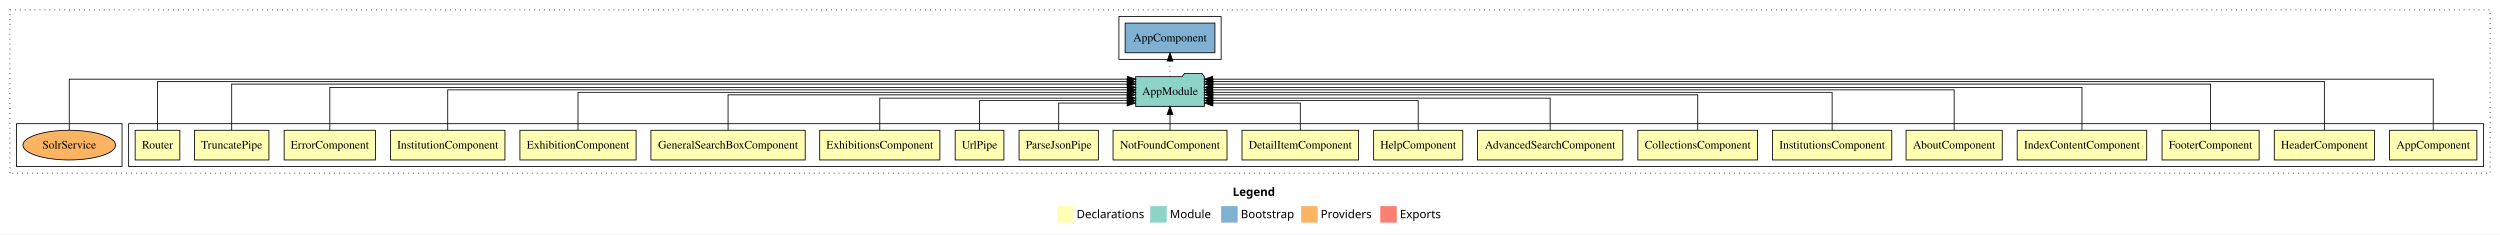
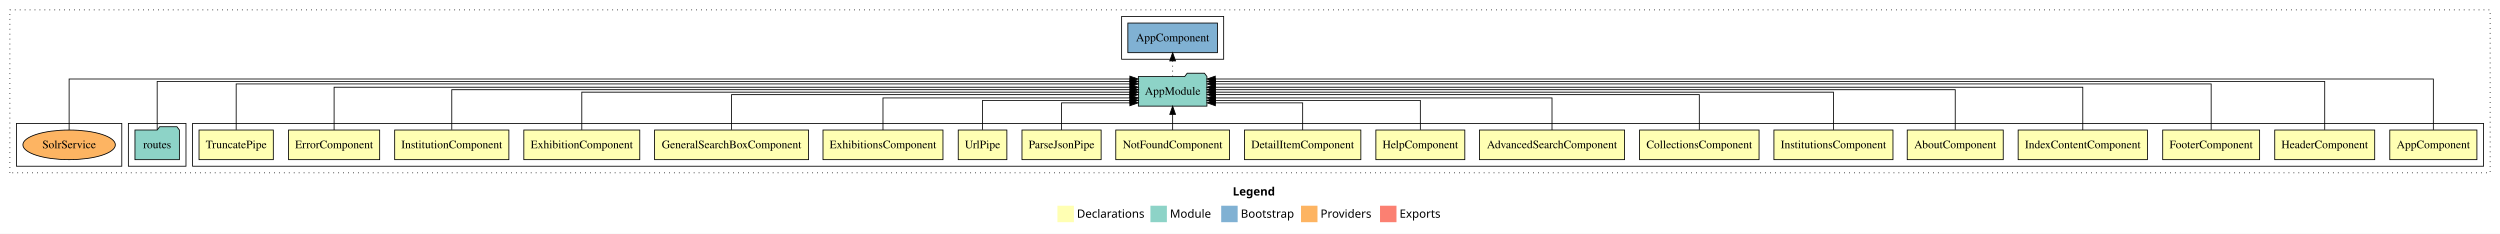
- <svg xmlns="http://www.w3.org/2000/svg" width="3032pt" height="284pt" viewBox="0.00 0.00 3032.00 284.00">
+ <svg xmlns="http://www.w3.org/2000/svg" width="3038pt" height="284pt" viewBox="0.00 0.00 3038.00 284.00">
  <g id="graph0" class="graph" transform="scale(1 1) rotate(0) translate(4 280)">
-     <polygon fill="#ffffff" stroke="transparent" points="-4,4 -4,-280 3028,-280 3028,4 -4,4" />
-     <text text-anchor="start" x="1491.009" y="-42.4" font-family="sans-serif" font-weight="bold" font-size="14.00" fill="#000000">Legend</text>
-     <polygon fill="#ffffb3" stroke="transparent" points="1278,-10 1278,-30 1298,-30 1298,-10 1278,-10" />
-     <text text-anchor="start" x="1301.629" y="-15.4" font-family="sans-serif" font-size="14.00" fill="#000000">  Declarations</text>
-     <polygon fill="#8dd3c7" stroke="transparent" points="1391,-10 1391,-30 1411,-30 1411,-10 1391,-10" />
-     <text text-anchor="start" x="1414.725" y="-15.4" font-family="sans-serif" font-size="14.00" fill="#000000">  Module</text>
-     <polygon fill="#80b1d3" stroke="transparent" points="1477,-10 1477,-30 1497,-30 1497,-10 1477,-10" />
-     <text text-anchor="start" x="1500.781" y="-15.4" font-family="sans-serif" font-size="14.00" fill="#000000">  Bootstrap</text>
-     <polygon fill="#fdb462" stroke="transparent" points="1574,-10 1574,-30 1594,-30 1594,-10 1574,-10" />
-     <text text-anchor="start" x="1597.673" y="-15.4" font-family="sans-serif" font-size="14.00" fill="#000000">  Providers</text>
-     <polygon fill="#fb8072" stroke="transparent" points="1670,-10 1670,-30 1690,-30 1690,-10 1670,-10" />
-     <text text-anchor="start" x="1693.726" y="-15.4" font-family="sans-serif" font-size="14.00" fill="#000000">  Exports</text>
+     <polygon fill="#ffffff" stroke="transparent" points="-4,4 -4,-280 3034,-280 3034,4 -4,4" />
+     <text text-anchor="start" x="1494.009" y="-42.4" font-family="sans-serif" font-weight="bold" font-size="14.00" fill="#000000">Legend</text>
+     <polygon fill="#ffffb3" stroke="transparent" points="1281,-10 1281,-30 1301,-30 1301,-10 1281,-10" />
+     <text text-anchor="start" x="1304.629" y="-15.4" font-family="sans-serif" font-size="14.00" fill="#000000">  Declarations</text>
+     <polygon fill="#8dd3c7" stroke="transparent" points="1394,-10 1394,-30 1414,-30 1414,-10 1394,-10" />
+     <text text-anchor="start" x="1417.725" y="-15.4" font-family="sans-serif" font-size="14.00" fill="#000000">  Module</text>
+     <polygon fill="#80b1d3" stroke="transparent" points="1480,-10 1480,-30 1500,-30 1500,-10 1480,-10" />
+     <text text-anchor="start" x="1503.781" y="-15.4" font-family="sans-serif" font-size="14.00" fill="#000000">  Bootstrap</text>
+     <polygon fill="#fdb462" stroke="transparent" points="1577,-10 1577,-30 1597,-30 1597,-10 1577,-10" />
+     <text text-anchor="start" x="1600.673" y="-15.4" font-family="sans-serif" font-size="14.00" fill="#000000">  Providers</text>
+     <polygon fill="#fb8072" stroke="transparent" points="1673,-10 1673,-30 1693,-30 1693,-10 1673,-10" />
+     <text text-anchor="start" x="1696.726" y="-15.4" font-family="sans-serif" font-size="14.00" fill="#000000">  Exports</text>
    <g id="clust1" class="cluster">
-       <polygon fill="none" stroke="#000000" stroke-dasharray="1,5" points="8,-70 8,-268 3016,-268 3016,-70 8,-70" />
+       <polygon fill="none" stroke="#000000" stroke-dasharray="1,5" points="8,-70 8,-268 3022,-268 3022,-70 8,-70" />
    </g>
    <g id="clust2" class="cluster">
-       <polygon fill="none" stroke="#000000" points="152,-78 152,-130 3008,-130 3008,-78 152,-78" />
+       <polygon fill="none" stroke="#000000" points="230,-78 230,-130 3014,-130 3014,-78 230,-78" />
+     </g>
+     <g id="clust22" class="cluster">
+       <polygon fill="none" stroke="#000000" points="152,-78 152,-130 222,-130 222,-78 152,-78" />
+     </g>
+     <g id="clust24" class="cluster">
+       <polygon fill="none" stroke="#000000" points="1359,-208 1359,-260 1483,-260 1483,-208 1359,-208" />
    </g>
    <g id="clust25" class="cluster">
-       <polygon fill="none" stroke="#000000" points="1353,-208 1353,-260 1477,-260 1477,-208 1353,-208" />
-     </g>
-     <g id="clust26" class="cluster">
      <polygon fill="none" stroke="#000000" points="16,-78 16,-130 144,-130 144,-78 16,-78" />
    </g>
    <g id="node1" class="node">
-       <polygon fill="#ffffb3" stroke="#000000" points="2999.94,-122 2894.06,-122 2894.06,-86 2999.94,-86 2999.94,-122" />
-       <text text-anchor="middle" x="2947" y="-99.8" font-family="Times,serif" font-size="14.00" fill="#000000">AppComponent</text>
+       <polygon fill="#ffffb3" stroke="#000000" points="3005.94,-122 2900.06,-122 2900.06,-86 3005.94,-86 3005.94,-122" />
+       <text text-anchor="middle" x="2953" y="-99.8" font-family="Times,serif" font-size="14.00" fill="#000000">AppComponent</text>
+     </g>
+     <g id="node20" class="node">
+       <polygon fill="#8dd3c7" stroke="#000000" points="1462.657,-187 1459.657,-191 1438.657,-191 1435.657,-187 1379.343,-187 1379.343,-151 1462.657,-151 1462.657,-187" />
+       <text text-anchor="middle" x="1421" y="-164.8" font-family="Times,serif" font-size="14.00" fill="#000000">AppModule</text>
+     </g>
+     <g id="edge1" class="edge">
+       <path fill="none" stroke="#000000" d="M2953,-122.153C2953,-145.757 2953,-184 2953,-184 2953,-184 1472.772,-184 1472.772,-184" />
+       <polygon fill="#000000" stroke="#000000" points="1472.772,-180.5 1462.772,-184 1472.772,-187.5 1472.772,-180.5" />
+     </g>
+     <g id="node2" class="node">
+       <polygon fill="#ffffb3" stroke="#000000" points="2881.744,-122 2760.256,-122 2760.256,-86 2881.744,-86 2881.744,-122" />
+       <text text-anchor="middle" x="2821" y="-99.8" font-family="Times,serif" font-size="14.00" fill="#000000">HeaderComponent</text>
+     </g>
+     <g id="edge2" class="edge">
+       <path fill="none" stroke="#000000" d="M2821,-122.248C2821,-145.018 2821,-181 2821,-181 2821,-181 1472.899,-181 1472.899,-181" />
+       <polygon fill="#000000" stroke="#000000" points="1472.899,-177.5 1462.899,-181 1472.899,-184.5 1472.899,-177.5" />
+     </g>
+     <g id="node3" class="node">
+       <polygon fill="#ffffb3" stroke="#000000" points="2741.881,-122 2624.119,-122 2624.119,-86 2741.881,-86 2741.881,-122" />
+       <text text-anchor="middle" x="2683" y="-99.8" font-family="Times,serif" font-size="14.00" fill="#000000">FooterComponent</text>
+     </g>
+     <g id="edge3" class="edge">
+       <path fill="none" stroke="#000000" d="M2683,-122.292C2683,-144.206 2683,-178 2683,-178 2683,-178 1472.989,-178 1472.989,-178" />
+       <polygon fill="#000000" stroke="#000000" points="1472.989,-174.5 1462.989,-178 1472.989,-181.5 1472.989,-174.5" />
+     </g>
+     <g id="node4" class="node">
+       <polygon fill="#ffffb3" stroke="#000000" points="2605.541,-122 2448.459,-122 2448.459,-86 2605.541,-86 2605.541,-122" />
+       <text text-anchor="middle" x="2527" y="-99.8" font-family="Times,serif" font-size="14.00" fill="#000000">IndexContentComponent</text>
+     </g>
+     <g id="edge4" class="edge">
+       <path fill="none" stroke="#000000" d="M2527,-122.027C2527,-142.767 2527,-174 2527,-174 2527,-174 1472.671,-174 1472.671,-174" />
+       <polygon fill="#000000" stroke="#000000" points="1472.671,-170.5 1462.671,-174 1472.671,-177.5 1472.671,-170.5" />
+     </g>
+     <g id="node5" class="node">
+       <polygon fill="#ffffb3" stroke="#000000" points="2430.33,-122 2313.67,-122 2313.67,-86 2430.33,-86 2430.33,-122" />
+       <text text-anchor="middle" x="2372" y="-99.8" font-family="Times,serif" font-size="14.00" fill="#000000">AboutComponent</text>
+     </g>
+     <g id="edge5" class="edge">
+       <path fill="none" stroke="#000000" d="M2372,-122.308C2372,-142.145 2372,-171 2372,-171 2372,-171 1472.782,-171 1472.782,-171" />
+       <polygon fill="#000000" stroke="#000000" points="1472.782,-167.5 1462.782,-171 1472.782,-174.5 1472.782,-167.5" />
+     </g>
+     <g id="node6" class="node">
+       <polygon fill="#ffffb3" stroke="#000000" points="2296.336,-122 2151.664,-122 2151.664,-86 2296.336,-86 2296.336,-122" />
+       <text text-anchor="middle" x="2224" y="-99.8" font-family="Times,serif" font-size="14.00" fill="#000000">InstitutionsComponent</text>
+     </g>
+     <g id="edge6" class="edge">
+       <path fill="none" stroke="#000000" d="M2224,-122.169C2224,-141.09 2224,-168 2224,-168 2224,-168 1472.762,-168 1472.762,-168" />
+       <polygon fill="#000000" stroke="#000000" points="1472.762,-164.5 1462.762,-168 1472.762,-171.5 1472.762,-164.5" />
+     </g>
+     <g id="node7" class="node">
+       <polygon fill="#ffffb3" stroke="#000000" points="2133.605,-122 1988.395,-122 1988.395,-86 2133.605,-86 2133.605,-122" />
+       <text text-anchor="middle" x="2061" y="-99.8" font-family="Times,serif" font-size="14.00" fill="#000000">CollectionsComponent</text>
+     </g>
+     <g id="edge7" class="edge">
+       <path fill="none" stroke="#000000" d="M2061,-122.302C2061,-140.27 2061,-165 2061,-165 2061,-165 1472.992,-165 1472.992,-165" />
+       <polygon fill="#000000" stroke="#000000" points="1472.992,-161.5 1462.992,-165 1472.992,-168.5 1472.992,-161.5" />
+     </g>
+     <g id="node8" class="node">
+       <polygon fill="#ffffb3" stroke="#000000" points="1970.17,-122 1793.83,-122 1793.83,-86 1970.17,-86 1970.17,-122" />
+       <text text-anchor="middle" x="1882" y="-99.8" font-family="Times,serif" font-size="14.00" fill="#000000">AdvancedSearchComponent</text>
+     </g>
+     <g id="edge8" class="edge">
+       <path fill="none" stroke="#000000" d="M1882,-122.035C1882,-138.734 1882,-161 1882,-161 1882,-161 1472.724,-161 1472.724,-161" />
+       <polygon fill="#000000" stroke="#000000" points="1472.724,-157.5 1462.724,-161 1472.724,-164.5 1472.724,-157.5" />
+     </g>
+     <g id="node9" class="node">
+       <polygon fill="#ffffb3" stroke="#000000" points="1776.045,-122 1667.955,-122 1667.955,-86 1776.045,-86 1776.045,-122" />
+       <text text-anchor="middle" x="1722" y="-99.8" font-family="Times,serif" font-size="14.00" fill="#000000">HelpComponent</text>
+     </g>
+     <g id="edge9" class="edge">
+       <path fill="none" stroke="#000000" d="M1722,-122.282C1722,-137.948 1722,-158 1722,-158 1722,-158 1472.853,-158 1472.853,-158" />
+       <polygon fill="#000000" stroke="#000000" points="1472.853,-154.5 1462.853,-158 1472.853,-161.5 1472.853,-154.5" />
+     </g>
+     <g id="node10" class="node">
+       <polygon fill="#ffffb3" stroke="#000000" points="1649.697,-122 1508.303,-122 1508.303,-86 1649.697,-86 1649.697,-122" />
+       <text text-anchor="middle" x="1579" y="-99.8" font-family="Times,serif" font-size="14.00" fill="#000000">DetailItemComponent</text>
+     </g>
+     <g id="edge10" class="edge">
+       <path fill="none" stroke="#000000" d="M1579,-122.124C1579,-136.783 1579,-155 1579,-155 1579,-155 1472.926,-155 1472.926,-155" />
+       <polygon fill="#000000" stroke="#000000" points="1472.926,-151.5 1462.926,-155 1472.926,-158.5 1472.926,-151.5" />
+     </g>
+     <g id="node11" class="node">
+       <polygon fill="#ffffb3" stroke="#000000" points="1490.112,-122 1351.888,-122 1351.888,-86 1490.112,-86 1490.112,-122" />
+       <text text-anchor="middle" x="1421" y="-99.8" font-family="Times,serif" font-size="14.00" fill="#000000">NotFoundComponent</text>
+     </g>
+     <g id="edge11" class="edge">
+       <path fill="none" stroke="#000000" d="M1421,-122.106C1421,-122.106 1421,-140.991 1421,-140.991" />
+       <polygon fill="#000000" stroke="#000000" points="1417.5,-140.991 1421,-150.991 1424.5,-140.991 1417.5,-140.991" />
+     </g>
+     <g id="node12" class="node">
+       <polygon fill="#ffffb3" stroke="#000000" points="1334.094,-122 1237.906,-122 1237.906,-86 1334.094,-86 1334.094,-122" />
+       <text text-anchor="middle" x="1286" y="-99.8" font-family="Times,serif" font-size="14.00" fill="#000000">ParseJsonPipe</text>
+     </g>
+     <g id="edge12" class="edge">
+       <path fill="none" stroke="#000000" d="M1286,-122.124C1286,-136.783 1286,-155 1286,-155 1286,-155 1369.025,-155 1369.025,-155" />
+       <polygon fill="#000000" stroke="#000000" points="1369.025,-158.5 1379.025,-155 1369.025,-151.5 1369.025,-158.5" />
+     </g>
+     <g id="node13" class="node">
+       <polygon fill="#ffffb3" stroke="#000000" points="1219.547,-122 1160.453,-122 1160.453,-86 1219.547,-86 1219.547,-122" />
+       <text text-anchor="middle" x="1190" y="-99.8" font-family="Times,serif" font-size="14.00" fill="#000000">UrlPipe</text>
+     </g>
+     <g id="edge13" class="edge">
+       <path fill="none" stroke="#000000" d="M1190,-122.282C1190,-137.948 1190,-158 1190,-158 1190,-158 1369.168,-158 1369.168,-158" />
+       <polygon fill="#000000" stroke="#000000" points="1369.168,-161.5 1379.168,-158 1369.168,-154.5 1369.168,-161.5" />
+     </g>
+     <g id="node14" class="node">
+       <polygon fill="#ffffb3" stroke="#000000" points="1141.892,-122 996.108,-122 996.108,-86 1141.892,-86 1141.892,-122" />
+       <text text-anchor="middle" x="1069" y="-99.8" font-family="Times,serif" font-size="14.00" fill="#000000">ExhibitionsComponent</text>
+     </g>
+     <g id="edge14" class="edge">
+       <path fill="none" stroke="#000000" d="M1069,-122.035C1069,-138.734 1069,-161 1069,-161 1069,-161 1369.239,-161 1369.239,-161" />
+       <polygon fill="#000000" stroke="#000000" points="1369.239,-164.5 1379.239,-161 1369.239,-157.5 1369.239,-164.5" />
+     </g>
+     <g id="node15" class="node">
+       <polygon fill="#ffffb3" stroke="#000000" points="978.558,-122 791.442,-122 791.442,-86 978.558,-86 978.558,-122" />
+       <text text-anchor="middle" x="885" y="-99.8" font-family="Times,serif" font-size="14.00" fill="#000000">GeneralSearchBoxComponent</text>
+     </g>
+     <g id="edge15" class="edge">
+       <path fill="none" stroke="#000000" d="M885,-122.302C885,-140.27 885,-165 885,-165 885,-165 1368.941,-165 1368.941,-165" />
+       <polygon fill="#000000" stroke="#000000" points="1368.941,-168.5 1378.941,-165 1368.941,-161.5 1368.941,-168.5" />
+     </g>
+     <g id="node16" class="node">
+       <polygon fill="#ffffb3" stroke="#000000" points="773.448,-122 632.552,-122 632.552,-86 773.448,-86 773.448,-122" />
+       <text text-anchor="middle" x="703" y="-99.8" font-family="Times,serif" font-size="14.00" fill="#000000">ExhibitionComponent</text>
+     </g>
+     <g id="edge16" class="edge">
+       <path fill="none" stroke="#000000" d="M703,-122.169C703,-141.09 703,-168 703,-168 703,-168 1369.294,-168 1369.294,-168" />
+       <polygon fill="#000000" stroke="#000000" points="1369.294,-171.5 1379.294,-168 1369.294,-164.5 1369.294,-171.5" />
+     </g>
+     <g id="node17" class="node">
+       <polygon fill="#ffffb3" stroke="#000000" points="614.391,-122 475.609,-122 475.609,-86 614.391,-86 614.391,-122" />
+       <text text-anchor="middle" x="545" y="-99.8" font-family="Times,serif" font-size="14.00" fill="#000000">InstitutionComponent</text>
+     </g>
+     <g id="edge17" class="edge">
+       <path fill="none" stroke="#000000" d="M545,-122.308C545,-142.145 545,-171 545,-171 545,-171 1369.338,-171 1369.338,-171" />
+       <polygon fill="#000000" stroke="#000000" points="1369.338,-174.5 1379.338,-171 1369.338,-167.5 1369.338,-174.5" />
+     </g>
+     <g id="node18" class="node">
+       <polygon fill="#ffffb3" stroke="#000000" points="457.367,-122 346.633,-122 346.633,-86 457.367,-86 457.367,-122" />
+       <text text-anchor="middle" x="402" y="-99.8" font-family="Times,serif" font-size="14.00" fill="#000000">ErrorComponent</text>
+     </g>
+     <g id="edge18" class="edge">
+       <path fill="none" stroke="#000000" d="M402,-122.027C402,-142.767 402,-174 402,-174 402,-174 1369.154,-174 1369.154,-174" />
+       <polygon fill="#000000" stroke="#000000" points="1369.154,-177.5 1379.154,-174 1369.154,-170.5 1369.154,-177.5" />
+     </g>
+     <g id="node19" class="node">
+       <polygon fill="#ffffb3" stroke="#000000" points="328.136,-122 237.864,-122 237.864,-86 328.136,-86 328.136,-122" />
+       <text text-anchor="middle" x="283" y="-99.8" font-family="Times,serif" font-size="14.00" fill="#000000">TruncatePipe</text>
+     </g>
+     <g id="edge19" class="edge">
+       <path fill="none" stroke="#000000" d="M283,-122.292C283,-144.206 283,-178 283,-178 283,-178 1369.148,-178 1369.148,-178" />
+       <polygon fill="#000000" stroke="#000000" points="1369.148,-181.5 1379.148,-178 1369.148,-174.5 1369.148,-181.5" />
+     </g>
+     <g id="node22" class="node">
+       <polygon fill="#80b1d3" stroke="#000000" points="1475.439,-252 1366.561,-252 1366.561,-216 1475.439,-216 1475.439,-252" />
+       <text text-anchor="middle" x="1421" y="-229.8" font-family="Times,serif" font-size="14.00" fill="#000000">AppComponent </text>
+     </g>
+     <g id="edge21" class="edge">
+       <path fill="none" stroke="#000000" stroke-dasharray="1,5" d="M1421,-187.106C1421,-187.106 1421,-205.991 1421,-205.991" />
+       <polygon fill="#000000" stroke="#000000" points="1417.5,-205.991 1421,-215.991 1424.5,-205.991 1417.5,-205.991" />
    </g>
    <g id="node21" class="node">
-       <polygon fill="#8dd3c7" stroke="#000000" points="1456.657,-187 1453.657,-191 1432.657,-191 1429.657,-187 1373.343,-187 1373.343,-151 1456.657,-151 1456.657,-187" />
-       <text text-anchor="middle" x="1415" y="-164.8" font-family="Times,serif" font-size="14.00" fill="#000000">AppModule</text>
-     </g>
-     <g id="edge1" class="edge">
-       <path fill="none" stroke="#000000" d="M2947,-122.153C2947,-145.757 2947,-184 2947,-184 2947,-184 1466.772,-184 1466.772,-184" />
-       <polygon fill="#000000" stroke="#000000" points="1466.772,-180.5 1456.772,-184 1466.772,-187.5 1466.772,-180.5" />
-     </g>
-     <g id="node2" class="node">
-       <polygon fill="#ffffb3" stroke="#000000" points="2875.744,-122 2754.256,-122 2754.256,-86 2875.744,-86 2875.744,-122" />
-       <text text-anchor="middle" x="2815" y="-99.8" font-family="Times,serif" font-size="14.00" fill="#000000">HeaderComponent</text>
-     </g>
-     <g id="edge2" class="edge">
-       <path fill="none" stroke="#000000" d="M2815,-122.248C2815,-145.018 2815,-181 2815,-181 2815,-181 1466.899,-181 1466.899,-181" />
-       <polygon fill="#000000" stroke="#000000" points="1466.899,-177.5 1456.899,-181 1466.899,-184.5 1466.899,-177.5" />
-     </g>
-     <g id="node3" class="node">
-       <polygon fill="#ffffb3" stroke="#000000" points="2735.881,-122 2618.119,-122 2618.119,-86 2735.881,-86 2735.881,-122" />
-       <text text-anchor="middle" x="2677" y="-99.8" font-family="Times,serif" font-size="14.00" fill="#000000">FooterComponent</text>
-     </g>
-     <g id="edge3" class="edge">
-       <path fill="none" stroke="#000000" d="M2677,-122.292C2677,-144.206 2677,-178 2677,-178 2677,-178 1466.989,-178 1466.989,-178" />
-       <polygon fill="#000000" stroke="#000000" points="1466.989,-174.5 1456.989,-178 1466.989,-181.5 1466.989,-174.5" />
-     </g>
-     <g id="node4" class="node">
-       <polygon fill="#ffffb3" stroke="#000000" points="2599.541,-122 2442.459,-122 2442.459,-86 2599.541,-86 2599.541,-122" />
-       <text text-anchor="middle" x="2521" y="-99.8" font-family="Times,serif" font-size="14.00" fill="#000000">IndexContentComponent</text>
-     </g>
-     <g id="edge4" class="edge">
-       <path fill="none" stroke="#000000" d="M2521,-122.027C2521,-142.767 2521,-174 2521,-174 2521,-174 1466.671,-174 1466.671,-174" />
-       <polygon fill="#000000" stroke="#000000" points="1466.671,-170.5 1456.671,-174 1466.671,-177.5 1466.671,-170.5" />
-     </g>
-     <g id="node5" class="node">
-       <polygon fill="#ffffb3" stroke="#000000" points="2424.33,-122 2307.67,-122 2307.67,-86 2424.33,-86 2424.33,-122" />
-       <text text-anchor="middle" x="2366" y="-99.8" font-family="Times,serif" font-size="14.00" fill="#000000">AboutComponent</text>
-     </g>
-     <g id="edge5" class="edge">
-       <path fill="none" stroke="#000000" d="M2366,-122.308C2366,-142.145 2366,-171 2366,-171 2366,-171 1466.782,-171 1466.782,-171" />
-       <polygon fill="#000000" stroke="#000000" points="1466.782,-167.5 1456.782,-171 1466.782,-174.5 1466.782,-167.5" />
-     </g>
-     <g id="node6" class="node">
-       <polygon fill="#ffffb3" stroke="#000000" points="2290.336,-122 2145.664,-122 2145.664,-86 2290.336,-86 2290.336,-122" />
-       <text text-anchor="middle" x="2218" y="-99.8" font-family="Times,serif" font-size="14.00" fill="#000000">InstitutionsComponent</text>
-     </g>
-     <g id="edge6" class="edge">
-       <path fill="none" stroke="#000000" d="M2218,-122.169C2218,-141.09 2218,-168 2218,-168 2218,-168 1466.762,-168 1466.762,-168" />
-       <polygon fill="#000000" stroke="#000000" points="1466.762,-164.5 1456.762,-168 1466.762,-171.5 1466.762,-164.5" />
-     </g>
-     <g id="node7" class="node">
-       <polygon fill="#ffffb3" stroke="#000000" points="2127.605,-122 1982.395,-122 1982.395,-86 2127.605,-86 2127.605,-122" />
-       <text text-anchor="middle" x="2055" y="-99.8" font-family="Times,serif" font-size="14.00" fill="#000000">CollectionsComponent</text>
-     </g>
-     <g id="edge7" class="edge">
-       <path fill="none" stroke="#000000" d="M2055,-122.302C2055,-140.27 2055,-165 2055,-165 2055,-165 1466.992,-165 1466.992,-165" />
-       <polygon fill="#000000" stroke="#000000" points="1466.992,-161.5 1456.992,-165 1466.992,-168.5 1466.992,-161.5" />
-     </g>
-     <g id="node8" class="node">
-       <polygon fill="#ffffb3" stroke="#000000" points="1964.17,-122 1787.83,-122 1787.83,-86 1964.17,-86 1964.17,-122" />
-       <text text-anchor="middle" x="1876" y="-99.8" font-family="Times,serif" font-size="14.00" fill="#000000">AdvancedSearchComponent</text>
-     </g>
-     <g id="edge8" class="edge">
-       <path fill="none" stroke="#000000" d="M1876,-122.035C1876,-138.734 1876,-161 1876,-161 1876,-161 1466.724,-161 1466.724,-161" />
-       <polygon fill="#000000" stroke="#000000" points="1466.724,-157.5 1456.724,-161 1466.724,-164.5 1466.724,-157.5" />
-     </g>
-     <g id="node9" class="node">
-       <polygon fill="#ffffb3" stroke="#000000" points="1770.045,-122 1661.955,-122 1661.955,-86 1770.045,-86 1770.045,-122" />
-       <text text-anchor="middle" x="1716" y="-99.8" font-family="Times,serif" font-size="14.00" fill="#000000">HelpComponent</text>
-     </g>
-     <g id="edge9" class="edge">
-       <path fill="none" stroke="#000000" d="M1716,-122.282C1716,-137.948 1716,-158 1716,-158 1716,-158 1466.853,-158 1466.853,-158" />
-       <polygon fill="#000000" stroke="#000000" points="1466.853,-154.5 1456.853,-158 1466.853,-161.5 1466.853,-154.5" />
-     </g>
-     <g id="node10" class="node">
-       <polygon fill="#ffffb3" stroke="#000000" points="1643.697,-122 1502.303,-122 1502.303,-86 1643.697,-86 1643.697,-122" />
-       <text text-anchor="middle" x="1573" y="-99.8" font-family="Times,serif" font-size="14.00" fill="#000000">DetailItemComponent</text>
-     </g>
-     <g id="edge10" class="edge">
-       <path fill="none" stroke="#000000" d="M1573,-122.124C1573,-136.783 1573,-155 1573,-155 1573,-155 1466.926,-155 1466.926,-155" />
-       <polygon fill="#000000" stroke="#000000" points="1466.926,-151.5 1456.926,-155 1466.926,-158.5 1466.926,-151.5" />
-     </g>
-     <g id="node11" class="node">
-       <polygon fill="#ffffb3" stroke="#000000" points="1484.112,-122 1345.888,-122 1345.888,-86 1484.112,-86 1484.112,-122" />
-       <text text-anchor="middle" x="1415" y="-99.8" font-family="Times,serif" font-size="14.00" fill="#000000">NotFoundComponent</text>
-     </g>
-     <g id="edge11" class="edge">
-       <path fill="none" stroke="#000000" d="M1415,-122.106C1415,-122.106 1415,-140.991 1415,-140.991" />
-       <polygon fill="#000000" stroke="#000000" points="1411.5,-140.991 1415,-150.991 1418.5,-140.991 1411.5,-140.991" />
-     </g>
-     <g id="node12" class="node">
-       <polygon fill="#ffffb3" stroke="#000000" points="1328.094,-122 1231.906,-122 1231.906,-86 1328.094,-86 1328.094,-122" />
-       <text text-anchor="middle" x="1280" y="-99.8" font-family="Times,serif" font-size="14.00" fill="#000000">ParseJsonPipe</text>
-     </g>
-     <g id="edge12" class="edge">
-       <path fill="none" stroke="#000000" d="M1280,-122.124C1280,-136.783 1280,-155 1280,-155 1280,-155 1363.025,-155 1363.025,-155" />
-       <polygon fill="#000000" stroke="#000000" points="1363.025,-158.5 1373.025,-155 1363.025,-151.5 1363.025,-158.5" />
-     </g>
-     <g id="node13" class="node">
-       <polygon fill="#ffffb3" stroke="#000000" points="1213.547,-122 1154.453,-122 1154.453,-86 1213.547,-86 1213.547,-122" />
-       <text text-anchor="middle" x="1184" y="-99.8" font-family="Times,serif" font-size="14.00" fill="#000000">UrlPipe</text>
-     </g>
-     <g id="edge13" class="edge">
-       <path fill="none" stroke="#000000" d="M1184,-122.282C1184,-137.948 1184,-158 1184,-158 1184,-158 1363.168,-158 1363.168,-158" />
-       <polygon fill="#000000" stroke="#000000" points="1363.168,-161.5 1373.168,-158 1363.168,-154.5 1363.168,-161.5" />
-     </g>
-     <g id="node14" class="node">
-       <polygon fill="#ffffb3" stroke="#000000" points="1135.892,-122 990.108,-122 990.108,-86 1135.892,-86 1135.892,-122" />
-       <text text-anchor="middle" x="1063" y="-99.8" font-family="Times,serif" font-size="14.00" fill="#000000">ExhibitionsComponent</text>
-     </g>
-     <g id="edge14" class="edge">
-       <path fill="none" stroke="#000000" d="M1063,-122.035C1063,-138.734 1063,-161 1063,-161 1063,-161 1363.239,-161 1363.239,-161" />
-       <polygon fill="#000000" stroke="#000000" points="1363.239,-164.5 1373.239,-161 1363.239,-157.5 1363.239,-164.5" />
-     </g>
-     <g id="node15" class="node">
-       <polygon fill="#ffffb3" stroke="#000000" points="972.558,-122 785.442,-122 785.442,-86 972.558,-86 972.558,-122" />
-       <text text-anchor="middle" x="879" y="-99.8" font-family="Times,serif" font-size="14.00" fill="#000000">GeneralSearchBoxComponent</text>
-     </g>
-     <g id="edge15" class="edge">
-       <path fill="none" stroke="#000000" d="M879,-122.302C879,-140.27 879,-165 879,-165 879,-165 1362.941,-165 1362.941,-165" />
-       <polygon fill="#000000" stroke="#000000" points="1362.941,-168.5 1372.941,-165 1362.941,-161.5 1362.941,-168.5" />
-     </g>
-     <g id="node16" class="node">
-       <polygon fill="#ffffb3" stroke="#000000" points="767.448,-122 626.552,-122 626.552,-86 767.448,-86 767.448,-122" />
-       <text text-anchor="middle" x="697" y="-99.8" font-family="Times,serif" font-size="14.00" fill="#000000">ExhibitionComponent</text>
-     </g>
-     <g id="edge16" class="edge">
-       <path fill="none" stroke="#000000" d="M697,-122.169C697,-141.09 697,-168 697,-168 697,-168 1363.294,-168 1363.294,-168" />
-       <polygon fill="#000000" stroke="#000000" points="1363.294,-171.5 1373.294,-168 1363.294,-164.5 1363.294,-171.5" />
-     </g>
-     <g id="node17" class="node">
-       <polygon fill="#ffffb3" stroke="#000000" points="608.391,-122 469.609,-122 469.609,-86 608.391,-86 608.391,-122" />
-       <text text-anchor="middle" x="539" y="-99.8" font-family="Times,serif" font-size="14.00" fill="#000000">InstitutionComponent</text>
-     </g>
-     <g id="edge17" class="edge">
-       <path fill="none" stroke="#000000" d="M539,-122.308C539,-142.145 539,-171 539,-171 539,-171 1363.338,-171 1363.338,-171" />
-       <polygon fill="#000000" stroke="#000000" points="1363.338,-174.5 1373.338,-171 1363.338,-167.5 1363.338,-174.5" />
-     </g>
-     <g id="node18" class="node">
-       <polygon fill="#ffffb3" stroke="#000000" points="451.367,-122 340.633,-122 340.633,-86 451.367,-86 451.367,-122" />
-       <text text-anchor="middle" x="396" y="-99.8" font-family="Times,serif" font-size="14.00" fill="#000000">ErrorComponent</text>
-     </g>
-     <g id="edge18" class="edge">
-       <path fill="none" stroke="#000000" d="M396,-122.027C396,-142.767 396,-174 396,-174 396,-174 1363.154,-174 1363.154,-174" />
-       <polygon fill="#000000" stroke="#000000" points="1363.154,-177.5 1373.154,-174 1363.154,-170.5 1363.154,-177.5" />
-     </g>
-     <g id="node19" class="node">
-       <polygon fill="#ffffb3" stroke="#000000" points="322.136,-122 231.864,-122 231.864,-86 322.136,-86 322.136,-122" />
-       <text text-anchor="middle" x="277" y="-99.8" font-family="Times,serif" font-size="14.00" fill="#000000">TruncatePipe</text>
-     </g>
-     <g id="edge19" class="edge">
-       <path fill="none" stroke="#000000" d="M277,-122.292C277,-144.206 277,-178 277,-178 277,-178 1363.148,-178 1363.148,-178" />
-       <polygon fill="#000000" stroke="#000000" points="1363.148,-181.5 1373.148,-178 1363.148,-174.5 1363.148,-181.5" />
-     </g>
-     <g id="node20" class="node">
-       <polygon fill="#ffffb3" stroke="#000000" points="214.102,-122 159.898,-122 159.898,-86 214.102,-86 214.102,-122" />
-       <text text-anchor="middle" x="187" y="-99.8" font-family="Times,serif" font-size="14.00" fill="#000000">Router</text>
+       <polygon fill="#8dd3c7" stroke="#000000" points="214,-122 211,-126 190,-126 187,-122 160,-122 160,-86 214,-86 214,-122" />
+       <text text-anchor="middle" x="187" y="-99.8" font-family="Times,serif" font-size="14.00" fill="#000000">routes</text>
    </g>
    <g id="edge20" class="edge">
-       <path fill="none" stroke="#000000" d="M187,-122.248C187,-145.018 187,-181 187,-181 187,-181 1363.085,-181 1363.085,-181" />
-       <polygon fill="#000000" stroke="#000000" points="1363.085,-184.5 1373.085,-181 1363.085,-177.5 1363.085,-184.5" />
-     </g>
-     <g id="node22" class="node">
-       <polygon fill="#80b1d3" stroke="#000000" points="1469.439,-252 1360.561,-252 1360.561,-216 1469.439,-216 1469.439,-252" />
-       <text text-anchor="middle" x="1415" y="-229.8" font-family="Times,serif" font-size="14.00" fill="#000000">AppComponent </text>
-     </g>
-     <g id="edge21" class="edge">
-       <path fill="none" stroke="#000000" stroke-dasharray="1,5" d="M1415,-187.106C1415,-187.106 1415,-205.991 1415,-205.991" />
-       <polygon fill="#000000" stroke="#000000" points="1411.5,-205.991 1415,-215.991 1418.5,-205.991 1411.5,-205.991" />
+       <path fill="none" stroke="#000000" d="M187,-122.248C187,-145.018 187,-181 187,-181 187,-181 1369.236,-181 1369.236,-181" />
+       <polygon fill="#000000" stroke="#000000" points="1369.236,-184.5 1379.236,-181 1369.236,-177.5 1369.236,-184.5" />
    </g>
    <g id="node23" class="node">
      <ellipse fill="#fdb462" stroke="#000000" cx="80" cy="-104" rx="56.174" ry="18" />
      <text text-anchor="middle" x="80" y="-99.8" font-family="Times,serif" font-size="14.00" fill="#000000">SolrService</text>
    </g>
    <g id="edge22" class="edge">
-       <path fill="none" stroke="#000000" d="M80,-122.153C80,-145.757 80,-184 80,-184 80,-184 1363.212,-184 1363.212,-184" />
-       <polygon fill="#000000" stroke="#000000" points="1363.213,-187.5 1373.212,-184 1363.212,-180.5 1363.213,-187.5" />
+       <path fill="none" stroke="#000000" d="M80,-122.153C80,-145.757 80,-184 80,-184 80,-184 1369.025,-184 1369.025,-184" />
+       <polygon fill="#000000" stroke="#000000" points="1369.025,-187.5 1379.025,-184 1369.025,-180.5 1369.025,-187.5" />
    </g>
  </g>
</svg>
